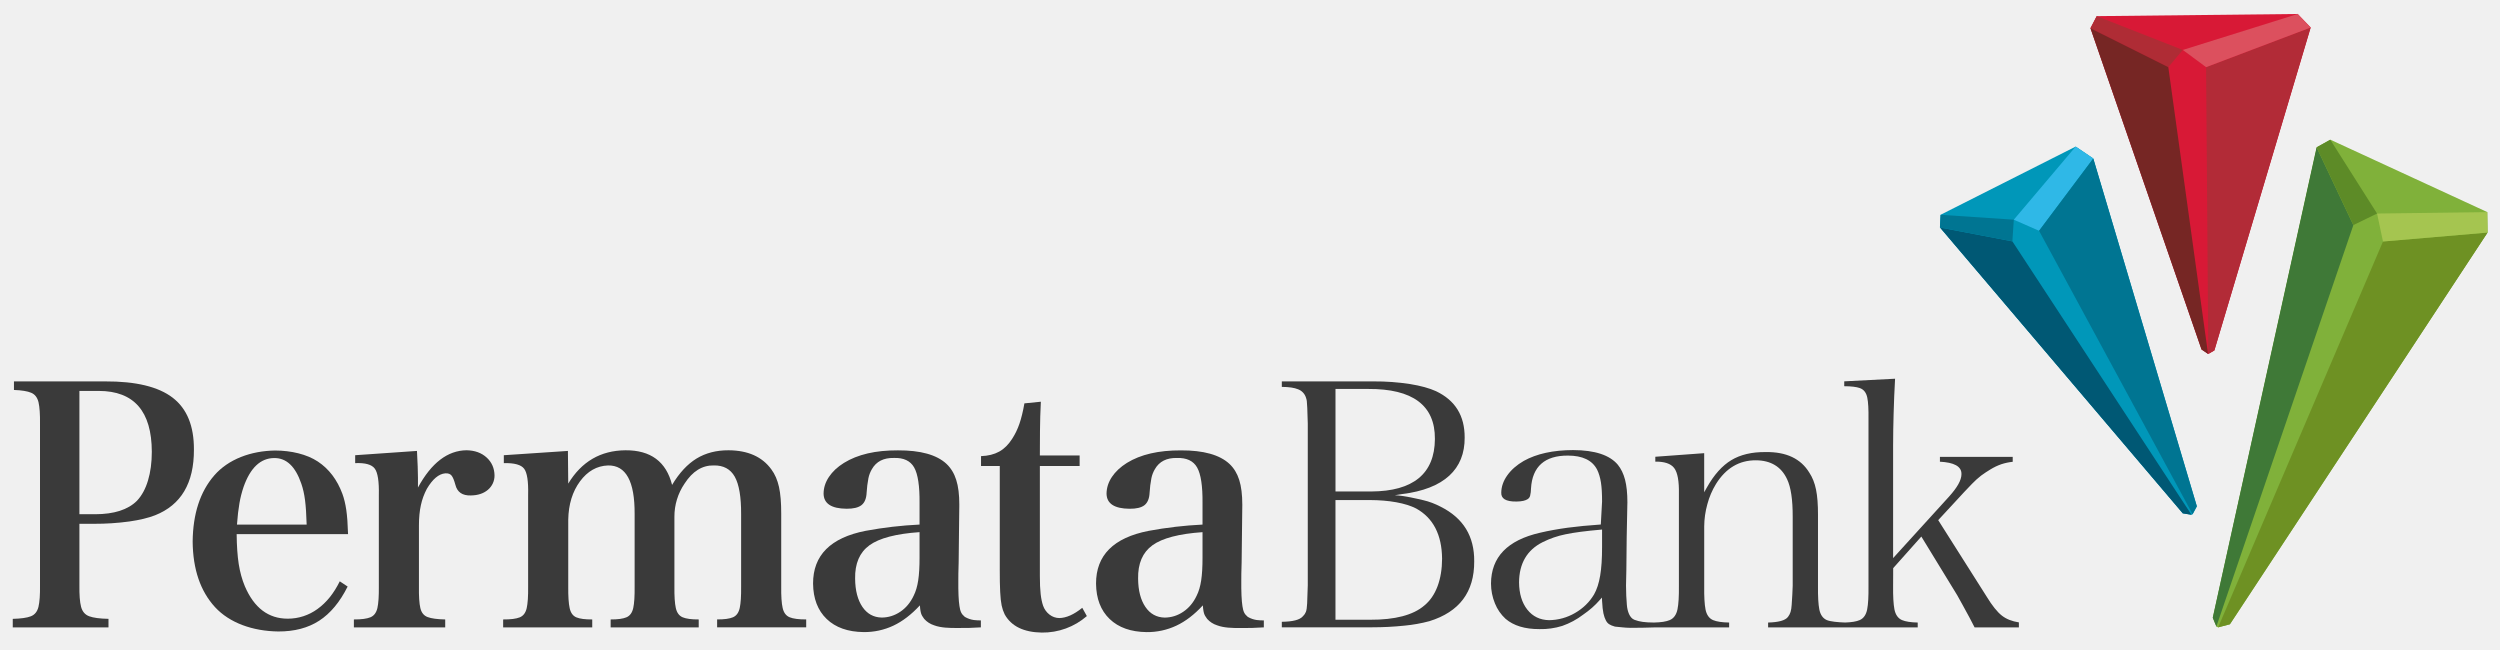
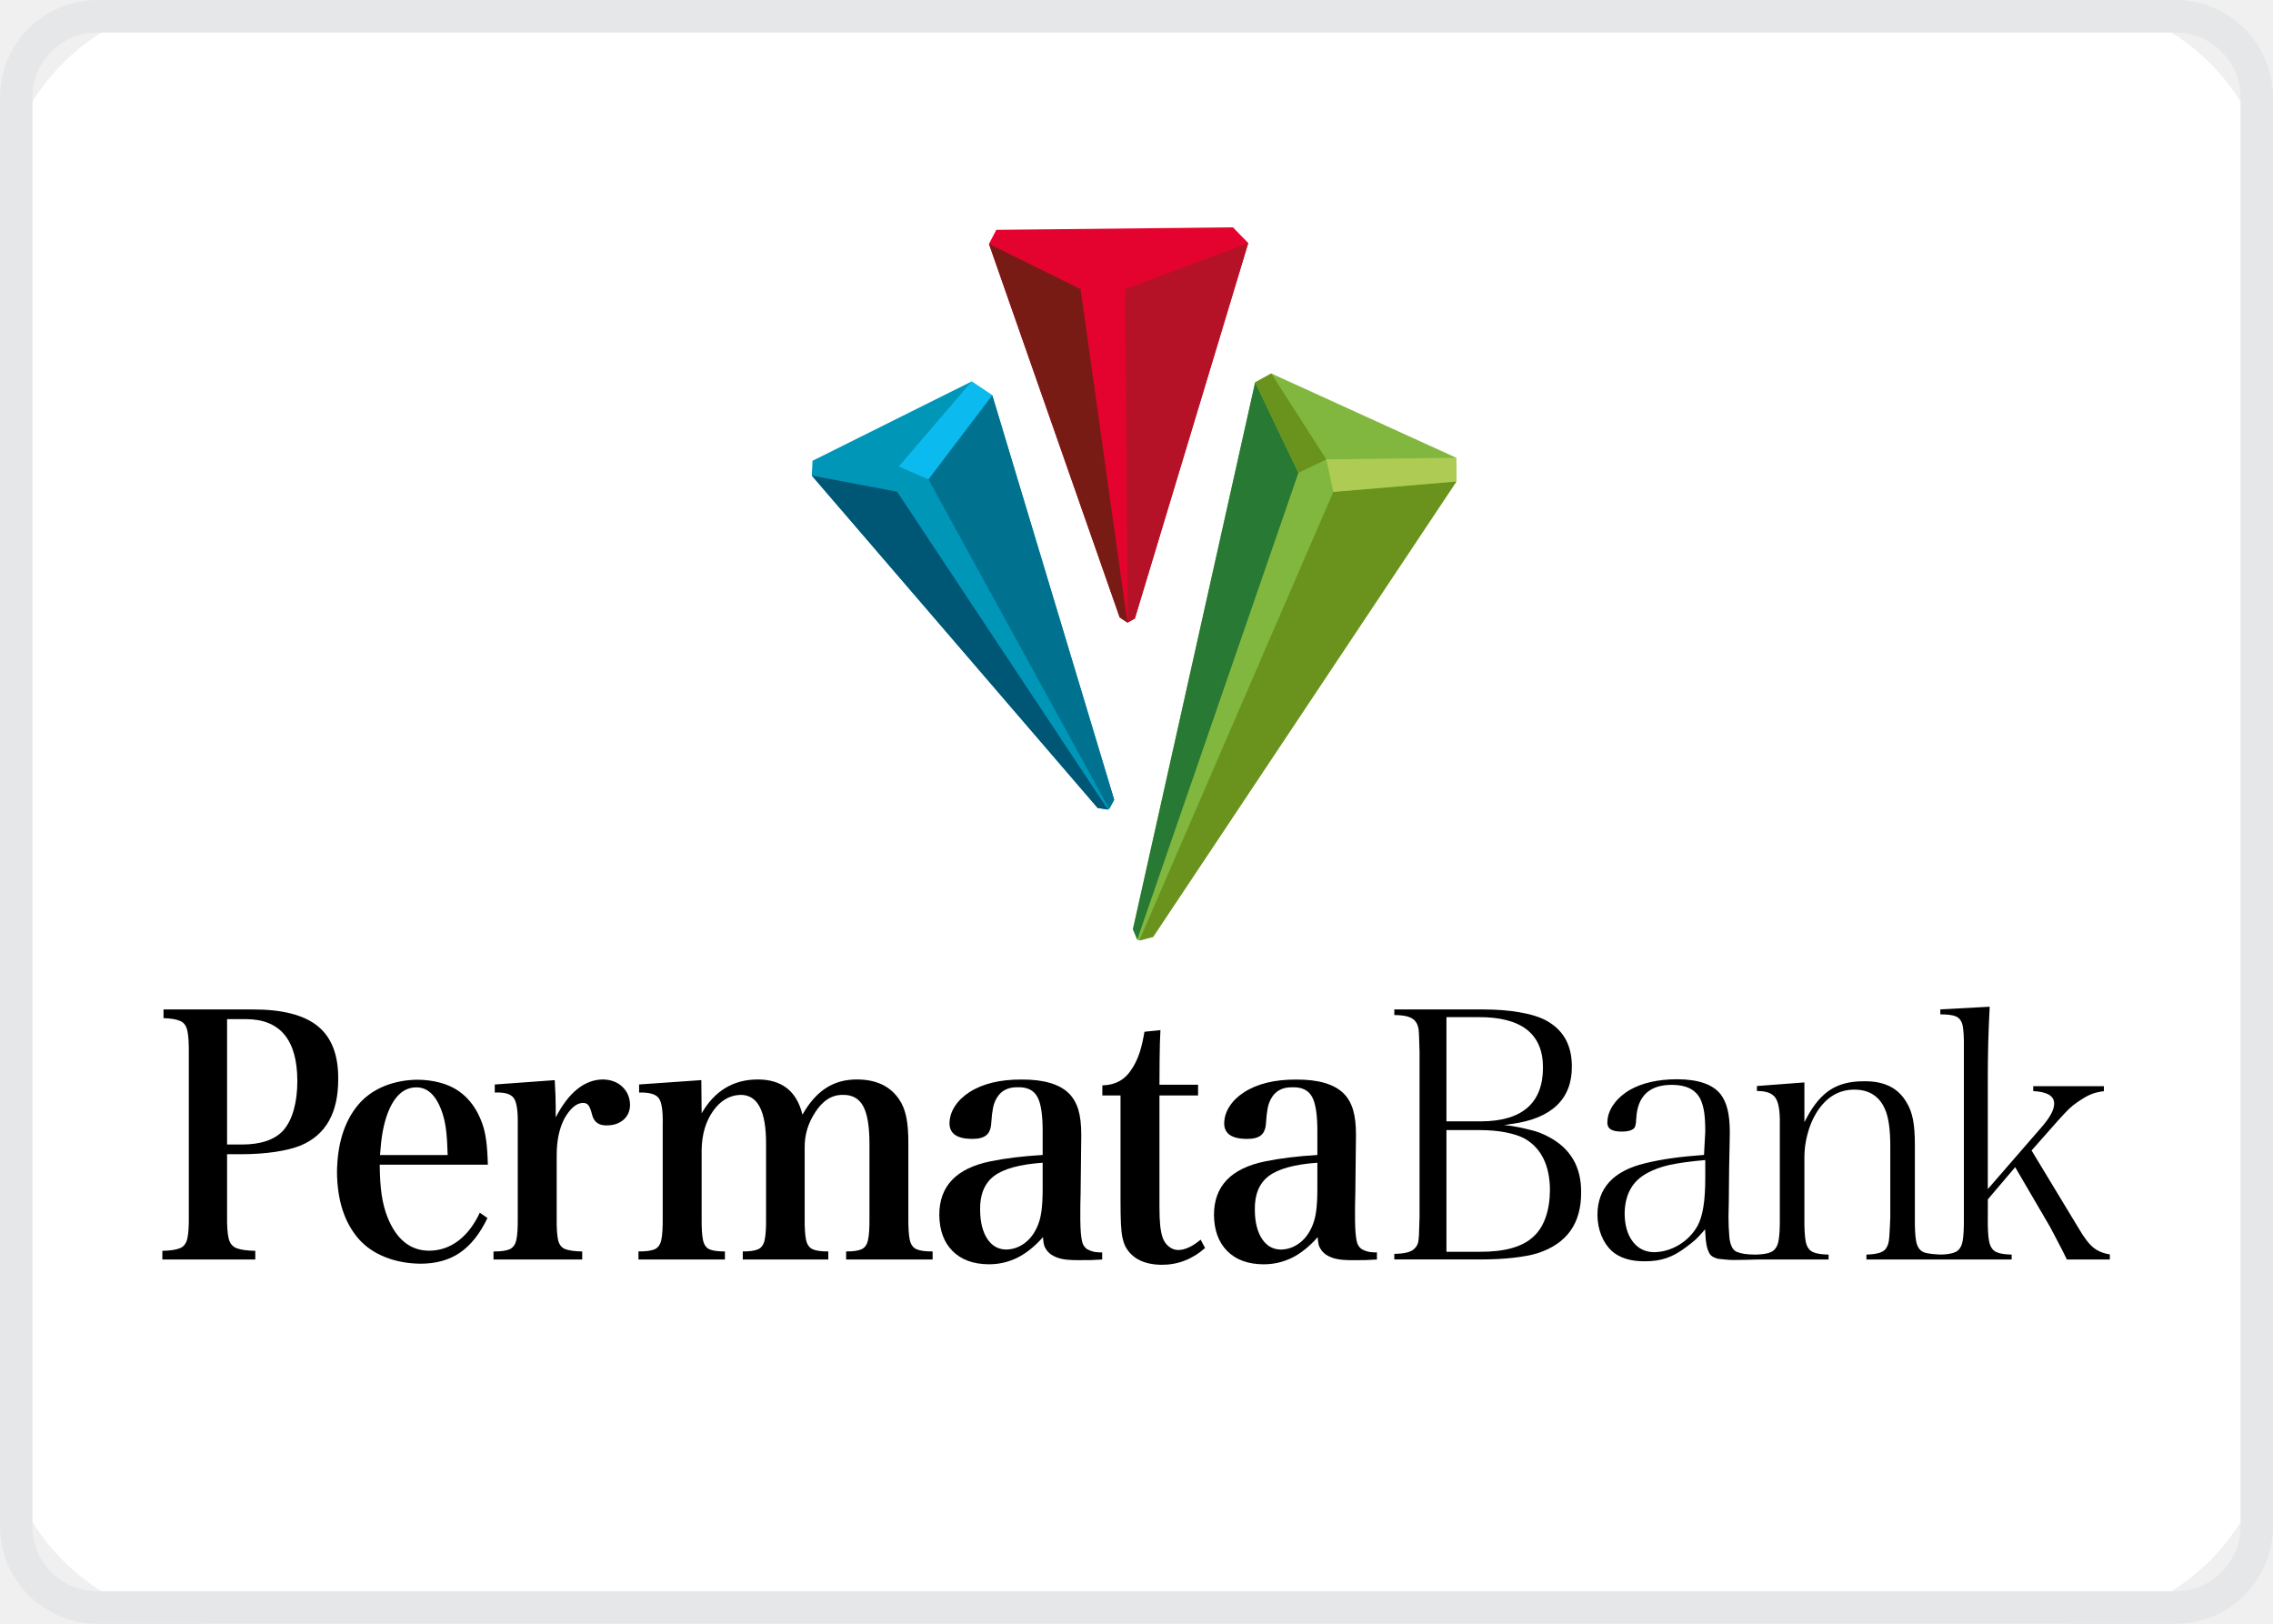
- <svg xmlns="http://www.w3.org/2000/svg" xmlns:xlink="http://www.w3.org/1999/xlink" width="127" height="33" viewBox="0 0 127 33">
-   <defs>
-     <path id="a" d="M.482.19h126.725v33.228H.482V.191z" />
-     <path id="c" d="M.558 15.402l-.033-.644L12.862.234l.443-.072.056.028.216.403-5.261 17.67-.893.605-6.865-3.466z" />
-     <path id="e" d="M.482.19h126.725v33.228H.482V.191z" />
-     <path id="g" d="M5.542 24.733L.266.835.453.386.54.346l.598.158L14.23 20.402l-.015 1.039-7.977 3.68-.696-.388z" />
-     <path id="i" d="M.482.19h126.725v33.228H.482V.191z" />
-     <path id="k" d="M.842 17.23l-.318-.614L6.166.296 6.5.067h.01l.31.181 4.893 16.405-.66.687L.842 17.23z" />
-   </defs>
-   <g fill="none" fill-rule="evenodd">
-     <g transform="matrix(1 0 0 -1 -.8 33.987)">
-       <mask id="b" fill="#fff">
-         <use xlink:href="#a" />
-       </mask>
-       <g mask="url(#b)">
-         <path fill="#3A3A3A" d="M67.203 3.328c.011.195.022.507.032.935v8.207l-.026.797a4.17 4.17 0 0 1-.023.344.793.793 0 0 1-.041.17.661.661 0 0 1-.402.43c-.188.08-.466.119-.827.122v.279h4.67a11.726 11.726 0 0 0 1.84-.134c.547-.088.988-.21 1.325-.364.977-.465 1.459-1.247 1.454-2.36.01-1.59-1.032-2.606-3.19-2.867l-.361-.059c.485-.017 1.142-.18 1.447-.25.303-.07.6-.182.891-.335 1.146-.577 1.71-1.5 1.698-2.777.006-1.55-.747-2.559-2.277-3.035a7.68 7.68 0 0 0-1.259-.226 15.751 15.751 0 0 0-1.655-.085h-4.583v.28c.54.007.91.09 1.074.283a.608.608 0 0 1 .15.222c.033.085.053.229.063.423zm1.44 10.9V9.02h1.822c2.119.012 3.217.896 3.228 2.665.015 1.717-1.142 2.555-3.385 2.543h-1.666zm5.415-8.623c-.012 1.215-.45 2.073-1.322 2.553-.264.135-.6.24-1.005.314-.403.073-.849.11-1.336.112h-1.753v-6.08h1.753c1.27-.005 2.198.233 2.77.731.29.24.51.564.663.971.152.408.228.875.23 1.4z" />
-         <path fill="#3A3A3A" fill-rule="nonzero" d="M82.375 2.477c-.095.188-.161.412-.19.984l-.008.17-.112-.128a4.199 4.199 0 0 0-.393-.394 5.164 5.164 0 0 0-.446-.345 3.839 3.839 0 0 0-1.065-.574 3.613 3.613 0 0 0-1.152-.162c-.745-.003-1.317.174-1.726.523a2.141 2.141 0 0 0-.539.78 2.66 2.66 0 0 0-.201 1.015c.009 1.336.826 2.198 2.499 2.58.442.103.91.187 1.401.254.494.066 1.053.12 1.678.162l.064 1.166c.001.399-.018.722-.057.968-.039.249-.103.466-.193.65-.248.485-.754.717-1.485.717-1.173.006-1.809-.554-1.875-1.668a1.65 1.65 0 0 0-.046-.377.301.301 0 0 0-.115-.162c-.116-.079-.302-.124-.57-.127-.574-.009-.79.163-.78.451.004.303.104.595.304.876.2.283.48.529.841.738.65.361 1.481.546 2.501.549 1.116-.003 1.865-.257 2.273-.742.166-.204.289-.456.369-.761.08-.305.12-.692.12-1.162l-.003-.1-.009-.456-.024-1.204-.017-1.655-.017-.801c0-.377.017-.665.043-.987.025-.313.137-.662.387-.755.26-.097.511-.135.988-.138.351.007.621.047.804.125.209.089.337.278.392.546.054.261.078.66.072 1.192v4.672c.012.635-.062 1.083-.242 1.317-.177.228-.505.327-.956.322v.248l2.483.182V8.98l.13.232c.367.657.785 1.121 1.249 1.4.464.28 1.046.418 1.746.41 1.053.015 1.787-.34 2.216-1.047.157-.237.272-.522.34-.856.068-.335.102-.763.1-1.284v-3.61c-.006-.538.016-.939.068-1.2.053-.267.18-.456.39-.542.173-.072.576-.11.92-.12.323.01.572.05.743.124.203.09.326.279.378.547.051.26.073.659.066 1.191v8.487c.007.487-.013.847-.062 1.08-.05.242-.175.41-.38.482-.177.062-.442.092-.79.093v.248l2.583.133a61.404 61.404 0 0 1-.074-1.766 59.302 59.302 0 0 1-.026-1.646V5.635l2.846 3.129c.403.447.623.823.626 1.124.02.42-.402.609-1.094.644v.247h3.698v-.251a2.778 2.778 0 0 1-.58-.124 2.824 2.824 0 0 1-.55-.262 6.02 6.02 0 0 1-.477-.317 4.295 4.295 0 0 1-.464-.42 35.511 35.511 0 0 1-.775-.826l-.939-1.015 2.459-3.881c.28-.46.539-.785.776-.97.226-.176.515-.29.863-.343v-.254h-2.25c-.06.126-.146.29-.254.49l-.357.655-.274.493-1.82 2.976-1.43-1.605-.004-.9c-.006-.532.016-.93.067-1.192.053-.268.178-.457.384-.546.18-.077.45-.118.799-.125v-.246h-7.6v.246c.514.014.868.099 1.01.287a.8.8 0 0 1 .13.25c.03.094.048.215.057.362.01.117.02.285.032.507.013.222.02.375.02.456V7.73c.003.864-.09 1.504-.284 1.911-.296.64-.832.96-1.59.963-.846.003-1.521-.401-2.021-1.2a3.867 3.867 0 0 1-.44-1.028 4.333 4.333 0 0 1-.16-1.134V4.225c-.007-.538.015-.939.067-1.2.053-.267.18-.456.389-.542.183-.076.455-.115.81-.121v-.246h-3.738a36.217 36.217 0 0 0-1.276-.023c-.328.004-.486.04-.786.062-.265.077-.377.147-.465.322m-4.407 1.92c.006-.567.144-1.029.418-1.377.276-.35.649-.53 1.109-.538a2.68 2.68 0 0 1 1.315.364c.41.236.733.55.967.942.143.25.247.57.312.96.065.387.097.868.096 1.444v.894c-.832-.072-1.427-.15-1.86-.242a4.597 4.597 0 0 1-1.156-.398c-.796-.397-1.196-1.085-1.201-2.048" />
-         <path fill="#3A3A3A" d="M4.834 7.379V4.27c-.007-.499.021-.869.085-1.11.064-.242.202-.402.414-.48.212-.078.538-.122.978-.13v-.434H1.448v.433c.414.01.72.053.92.131.199.078.327.238.386.48.059.241.085.611.078 1.11v8.17c.007.498-.019.869-.075 1.111-.058.242-.181.403-.371.483-.19.081-.482.129-.877.143v.435h4.633c1.562.006 2.705-.27 3.432-.83.727-.56 1.085-1.441 1.077-2.645.005-1.693-.652-2.801-1.97-3.325-.344-.135-.783-.24-1.316-.317a12.88 12.88 0 0 0-1.777-.117h-.754zm0 .485h.8c.962.002 1.67.23 2.124.684.247.263.434.606.561 1.032.128.425.192.91.193 1.457-.005 2.058-.903 3.088-2.694 3.091h-.984V7.864zM18.48 6.854h-5.658c.006-.605.042-1.114.106-1.524.065-.41.168-.784.31-1.124.47-1.099 1.196-1.648 2.179-1.648a2.553 2.553 0 0 1 1.513.493c.453.326.83.794 1.13 1.405l.4-.266c-.394-.787-.875-1.365-1.443-1.734-.569-.369-1.262-.551-2.08-.548-1.29.017-2.473.43-3.216 1.239-.741.809-1.12 1.917-1.134 3.324.014 1.417.38 2.538 1.097 3.364.716.825 1.86 1.247 3.092 1.266.82-.003 1.611-.19 2.173-.562.562-.373.976-.919 1.244-1.637.087-.238.153-.51.198-.818.045-.307.075-.717.09-1.23m-5.643.483h3.54c-.014.514-.042.927-.082 1.24-.04.314-.104.595-.19.841-.3.875-.759 1.308-1.378 1.3-.694-.006-1.212-.495-1.554-1.466a5.407 5.407 0 0 1-.21-.826c-.053-.3-.095-.663-.126-1.089" />
-         <path fill="#3A3A3A" fill-rule="nonzero" d="M18.843 10.862l3.139.218c.016-.314.029-.578.037-.791.008-.214.013-.403.013-.566V9.22c.681 1.251 1.505 1.883 2.47 1.894.418-.008.757-.13 1.017-.367.26-.236.395-.539.403-.907a.94.94 0 0 0-.339-.737c-.219-.185-.506-.28-.863-.285-.43-.013-.69.165-.785.536-.062.23-.126.386-.192.47-.066.083-.164.122-.292.117h-.034c-.328-.028-.64-.29-.934-.788a3.198 3.198 0 0 1-.301-.823c-.067-.3-.1-.646-.1-1.036v-3.1c-.007-.495.017-.86.071-1.094.054-.234.177-.388.37-.46.19-.072.49-.113.894-.121v-.403h-4.64v.403c.377-.002.657.035.84.11.182.075.3.232.355.471.054.24.078.604.073 1.094v4.641c.015.691-.053 1.14-.207 1.347-.153.207-.485.3-.995.278v.402zM29.65 11.08l.017-1.66c.676 1.118 1.644 1.682 2.905 1.693 1.283.008 2.073-.578 2.37-1.76.364.61.778 1.055 1.242 1.34.466.283 1.009.423 1.63.42.983-.006 1.706-.33 2.171-.971.182-.244.31-.541.388-.893.077-.352.115-.808.113-1.37V4.195c-.006-.49.018-.854.073-1.093.054-.24.172-.397.355-.472.182-.075.462-.112.841-.11v-.403H37.23v.403c.362-.002.63.035.806.11.175.075.289.232.342.472.053.239.076.603.071 1.093v3.67c.004.88-.104 1.514-.323 1.905-.22.39-.574.581-1.063.573-.587.012-1.082-.295-1.486-.921a2.969 2.969 0 0 1-.517-1.692V4.194c-.006-.49.018-.854.071-1.093.053-.24.17-.397.347-.472.178-.075.45-.112.817-.11v-.403h-4.474v.403c.362-.002.63.035.805.11.175.075.29.232.343.472.052.239.076.603.07 1.093V7.88c.009 1.658-.442 2.48-1.352 2.462-.566-.02-1.04-.29-1.423-.808-.383-.519-.581-1.165-.597-1.94v-3.4c-.005-.495.019-.862.072-1.1.052-.24.166-.396.341-.469.176-.073.444-.109.806-.106v-.403H26.36v.403c.379-.003.659.033.841.106.182.073.301.23.355.468.054.239.079.606.073 1.101v4.657c.017.682-.05 1.124-.204 1.326-.154.202-.497.296-1.031.283v.402l3.255.218zM53.625 10.313V4.717c0-.364.013-.666.04-.904.027-.239.069-.44.127-.603a.977.977 0 0 1 .328-.449.814.814 0 0 1 .49-.171c.356.005.746.178 1.169.52l.233-.42a3.421 3.421 0 0 0-2.287-.838c-.921.015-1.55.322-1.886.922a1.934 1.934 0 0 0-.155.454c-.036.17-.061.4-.075.689-.015.289-.022.68-.021 1.169v5.227h-.952v.502c.364.014.672.091.925.231s.473.359.662.658c.147.227.27.48.365.758.095.278.18.622.252 1.034l.835.084a34.892 34.892 0 0 1-.044-1.498c-.004-.32-.006-.732-.006-1.233h2.02v-.536h-2.02z" />
-         <path fill="#3A3A3A" d="M50.628 2.471v-.354c-.489-.032-.686-.032-1.2-.032-.407-.001-.829.006-1.179.138a1.136 1.136 0 0 0-.499.323c-.112.179-.184.188-.22.688-.431-.466-.88-.81-1.346-1.03a3.465 3.465 0 0 0-1.51-.327c-.8.01-1.427.231-1.88.667-.452.435-.682 1.034-.69 1.797-.004 1.438.888 2.331 2.671 2.68a20.26 20.26 0 0 0 2.738.318v1.09c.009.872-.084 1.477-.275 1.813-.192.336-.535.497-1.028.481-.522.011-.895-.178-1.118-.57a1.497 1.497 0 0 1-.177-.462 5.617 5.617 0 0 1-.09-.727c-.013-.298-.1-.51-.259-.636-.16-.126-.413-.188-.76-.185-.773.006-1.163.263-1.168.771.002.296.094.58.274.848.18.27.433.506.761.71.696.43 1.608.642 2.738.637 1.15.005 1.973-.223 2.471-.687.224-.212.39-.483.494-.813.106-.329.158-.75.157-1.265l-.017-1.457L49.5 5.43c-.014-.478-.02-.78-.017-.905-.006-.604.013-1.046.057-1.324.043-.278.092-.4.274-.552.319-.183.592-.177.814-.178m-3.115 3.193v1.29c-1.195-.082-2.043-.304-2.544-.666-.5-.362-.743-.928-.729-1.697.006-.602.13-1.08.37-1.434.241-.353.569-.534.983-.542.34.003.653.101.941.295.288.193.514.464.678.81.108.213.185.471.232.778.047.306.07.694.069 1.166M65.003 2.471v-.354a14.744 14.744 0 0 0-1.2-.034c-.407 0-.829.007-1.179.14a1.136 1.136 0 0 0-.498.321c-.113.18-.185.19-.222.69-.43-.468-.879-.811-1.345-1.03a3.46 3.46 0 0 0-1.51-.328c-.8.01-1.427.231-1.88.667-.452.435-.682 1.034-.69 1.796-.003 1.438.887 2.332 2.671 2.68a20.26 20.26 0 0 0 2.738.319v1.09c.009.872-.084 1.477-.275 1.812-.193.337-.535.497-1.027.482-.523.011-.896-.178-1.119-.57a1.483 1.483 0 0 1-.177-.462 5.617 5.617 0 0 1-.09-.727c-.013-.298-.1-.51-.258-.637-.16-.126-.413-.187-.76-.184-.774.006-1.163.263-1.17.77.004.297.095.58.275.85.18.268.433.505.761.71.696.429 1.608.64 2.738.636 1.15.005 1.973-.224 2.471-.688.225-.211.39-.482.495-.812.105-.33.157-.75.157-1.265l-.017-1.457-.017-1.458c-.014-.477-.02-.779-.017-.904-.006-.604.014-1.046.057-1.324.044-.278.092-.4.274-.552.319-.183.592-.176.814-.177m-3.115 3.192v1.29c-1.195-.082-2.044-.304-2.544-.666-.5-.363-.743-.928-.728-1.697.005-.602.128-1.08.37-1.434.24-.354.568-.534.982-.543.34.004.654.102.941.296.288.194.514.464.678.81.108.212.185.471.232.777.047.306.07.695.069 1.167" />
-         <path fill="#0097B9" fill-rule="nonzero" d="M99.381 23.076l-.033-.645 12.337-14.523.443-.072.056.027.216.403-5.26 17.672-.894.604z" />
+ <svg xmlns="http://www.w3.org/2000/svg" width="70" height="50" viewBox="0 0 70 50" fill="none">
+   <g clip-path="url(#clip0_2694_349)">
+     <rect width="70" height="50" rx="6.632" fill="white" />
+     <mask id="mask0_2694_349" style="mask-type:alpha" maskUnits="userSpaceOnUse" x="0" y="0" width="70" height="50">
+       <rect width="70" height="50" rx="6.632" fill="white" />
+     </mask>
+     <g mask="url(#mask0_2694_349)">
+       <g clip-path="url(#clip1_2694_349)">
+         <path fill-rule="evenodd" clip-rule="evenodd" d="M25.023 14.189L25 14.644L33.803 24.879L34.119 24.93L34.159 24.91L34.313 24.627L30.559 12.173L29.922 11.747L25.023 14.189Z" fill="#0096B8" />
+         <path fill-rule="evenodd" clip-rule="evenodd" d="M33.803 24.88L34.119 24.93L27.627 15.141L25 14.645L33.803 24.88Z" fill="#005675" />
+         <path fill-rule="evenodd" clip-rule="evenodd" d="M29.922 11.747L27.678 14.366L28.595 14.763L30.559 12.173V12.173L29.922 11.747Z" fill="#0BBBEF" />
+         <path fill-rule="evenodd" clip-rule="evenodd" d="M28.593 14.763L34.159 24.91L34.313 24.627L30.56 12.174L28.593 14.763Z" fill="#007290" />
+         <path fill-rule="evenodd" clip-rule="evenodd" d="M38.654 11.774L34.89 28.616L35.022 28.932L35.086 28.96L35.512 28.85L44.853 14.825L44.843 14.094L39.15 11.5L38.654 11.774Z" fill="#81B73E" />
+         <path fill-rule="evenodd" clip-rule="evenodd" d="M41.061 15.146L35.086 28.961L35.511 28.85L44.853 14.826L41.061 15.146Z" fill="#69931D" />
+         <path fill-rule="evenodd" clip-rule="evenodd" d="M34.889 28.616L35.023 28.932L39.986 14.56L38.654 11.774L34.889 28.616Z" fill="#277933" />
+         <path fill-rule="evenodd" clip-rule="evenodd" d="M44.842 14.095L40.846 14.146L41.061 15.147L44.853 14.826L44.843 14.095H44.842Z" fill="#AECC53" />
+         <path fill-rule="evenodd" clip-rule="evenodd" d="M38.654 11.774L39.986 14.559L40.846 14.146L39.15 11.501L38.654 11.774Z" fill="#69931D" />
+         <path fill-rule="evenodd" clip-rule="evenodd" d="M37.97 7L30.683 7.078L30.456 7.51L34.482 19.012L34.721 19.171L34.728 19.172L34.95 19.046L38.441 7.484L37.97 7Z" fill="#E4032E" />
+         <path fill-rule="evenodd" clip-rule="evenodd" d="M30.456 7.51L34.482 19.012L34.72 19.172L33.279 8.903L30.456 7.51V7.51Z" fill="#791B15" />
+         <path fill-rule="evenodd" clip-rule="evenodd" d="M34.649 8.904L34.728 19.172L34.95 19.044L38.441 7.484L34.649 8.904Z" fill="#B51227" />
      </g>
-     </g>
-     <g transform="matrix(1 0 0 -1 98.023 26.313)">
-       <mask id="d" fill="#fff">
-         <use xlink:href="#c" />
-       </mask>
-       <g mask="url(#d)">
-         <path fill="#005874" d="M4.206 14.052L13.33.123l-.486.08L.491 14.763z" />
-         <path fill="#2FB8E7" fill-rule="nonzero" d="M7.436 18.884l.89-.607-2.764-3.688-1.284.563z" />
-         <path fill="#007592" fill-rule="nonzero" d="M4.278 15.153l-.072-1.102-3.714.712.039.64zM5.561 14.589l2.77 3.694L13.66.596 13.388.14z" />
-       </g>
-     </g>
-     <g transform="matrix(1 0 0 -1 -.8 33.987)">
-       <mask id="f" fill="#fff">
-         <use xlink:href="#e" />
-       </mask>
-       <g mask="url(#f)">
-         <path fill="#80B13A" fill-rule="nonzero" d="M119.18 26.892l7.976-3.68.015-1.039L114.08 2.274l-.598-.158-.088.04-.186.45 5.276 23.898z" />
-       </g>
-     </g>
-     <g transform="matrix(1 0 0 -1 112.14 32.216)">
-       <mask id="h" fill="#fff">
-         <use xlink:href="#g" />
-       </mask>
-       <g mask="url(#h)">
-         <path fill="#6E9123" fill-rule="nonzero" d="M14.257 20.405L1.177.463.508.267l8.408 19.681z" />
-         <path fill="#3F7937" fill-rule="nonzero" d="M7.41 20.78L.432.329.236.83l5.297 23.922z" />
-         <path fill="#A5C550" fill-rule="nonzero" d="M14.236 21.44l.022-1.035-5.342-.457-.301 1.42z" />
-         <path fill="#5D8B27" fill-rule="nonzero" d="M8.615 21.368l-1.206-.587-1.877 3.974.69.39z" />
-       </g>
-     </g>
-     <g transform="matrix(1 0 0 -1 -.8 33.987)">
-       <mask id="j" fill="#fff">
-         <use xlink:href="#i" />
-       </mask>
-       <g mask="url(#j)">
-         <path fill="#D81936" fill-rule="nonzero" d="M106.994 32.554l.318.613 10.213.111.66-.687-4.893-16.405-.31-.18h-.01l-.336.227z" />
-       </g>
-     </g>
-     <g transform="matrix(1 0 0 -1 105.67 18.05)">
-       <mask id="l" fill="#fff">
-         <use xlink:href="#k" />
-       </mask>
-       <g mask="url(#l)">
-         <path fill="#AF2C35" fill-rule="nonzero" d="M5.216 15.513l-.736-.873-3.99 1.995.321.607z" />
-         <path fill="#762624" fill-rule="nonzero" d="M.488 16.635L4.48 14.64 6.504.035 6.15.277z" />
-         <path fill="#B22B37" fill-rule="nonzero" d="M6.4 14.638l5.332 2.022L6.846.226l-.335-.19z" />
-         <path fill="#DC505E" fill-rule="nonzero" d="M5.217 15.513l1.183-.875 5.333 2.022-.668.684z" />
+       <g clip-path="url(#clip2_2694_349)">
+         <path fill-rule="evenodd" clip-rule="evenodd" d="M43.699 38.038C43.704 37.917 43.711 37.725 43.717 37.462V32.404L43.702 31.913C43.698 31.809 43.693 31.738 43.688 31.7C43.683 31.661 43.675 31.627 43.664 31.596C43.628 31.472 43.548 31.384 43.428 31.33C43.317 31.281 43.153 31.258 42.94 31.256V31.084L45.689 31.084C46.089 31.085 46.45 31.112 46.772 31.167C47.094 31.221 47.353 31.295 47.552 31.391C48.126 31.677 48.41 32.16 48.407 32.845C48.414 33.825 47.8 34.451 46.53 34.612L46.317 34.648C46.603 34.66 46.989 34.759 47.169 34.803C47.347 34.846 47.522 34.915 47.694 35.008C48.368 35.364 48.7 35.933 48.693 36.721C48.696 37.676 48.253 38.297 47.353 38.59C47.157 38.65 46.91 38.696 46.612 38.73C46.313 38.764 45.989 38.781 45.638 38.782H42.94V38.61C43.258 38.605 43.477 38.554 43.573 38.435C43.613 38.395 43.642 38.35 43.661 38.298C43.681 38.246 43.692 38.157 43.699 38.038ZM44.545 31.321V34.53H45.617C46.865 34.523 47.511 33.978 47.518 32.888C47.526 31.829 46.846 31.313 45.526 31.321H44.545ZM47.733 36.634C47.725 35.887 47.468 35.357 46.955 35.061C46.799 34.978 46.601 34.914 46.363 34.868C46.126 34.822 45.863 34.8 45.577 34.799H44.545V38.546H45.577C46.324 38.549 46.871 38.402 47.207 38.095C47.377 37.947 47.507 37.748 47.597 37.496C47.687 37.245 47.731 36.957 47.733 36.634Z" fill="black" />
+         <path fill-rule="evenodd" clip-rule="evenodd" d="M52.627 38.562C52.571 38.446 52.532 38.308 52.516 37.955L52.51 37.852L52.444 37.931C52.366 38.023 52.288 38.104 52.214 38.173C52.137 38.242 52.049 38.313 51.95 38.385C51.734 38.553 51.525 38.671 51.324 38.739C51.123 38.808 50.898 38.841 50.646 38.839C50.208 38.841 49.871 38.731 49.63 38.516C49.496 38.389 49.39 38.23 49.313 38.036C49.236 37.842 49.197 37.634 49.195 37.41C49.2 36.587 49.681 36.056 50.665 35.82C50.926 35.757 51.201 35.704 51.49 35.664C51.78 35.623 52.11 35.59 52.477 35.563L52.516 34.845C52.516 34.599 52.505 34.4 52.482 34.249C52.459 34.095 52.421 33.962 52.368 33.849C52.222 33.55 51.924 33.406 51.494 33.406C50.803 33.402 50.429 33.748 50.391 34.434C50.387 34.543 50.377 34.621 50.363 34.666C50.35 34.711 50.328 34.743 50.296 34.766C50.227 34.815 50.118 34.843 49.961 34.845C49.622 34.85 49.495 34.744 49.501 34.566C49.503 34.38 49.562 34.2 49.68 34.027C49.798 33.853 49.963 33.701 50.175 33.572C50.558 33.349 51.047 33.236 51.647 33.233C52.304 33.236 52.745 33.392 52.985 33.691C53.083 33.817 53.155 33.972 53.201 34.161C53.248 34.348 53.272 34.587 53.272 34.877L53.271 34.937L53.266 35.218L53.251 35.961L53.241 36.98L53.231 37.474C53.232 37.707 53.241 37.884 53.257 38.082C53.272 38.275 53.337 38.491 53.485 38.548C53.638 38.608 53.785 38.631 54.066 38.633C54.273 38.629 54.431 38.604 54.539 38.556C54.661 38.502 54.737 38.385 54.77 38.219C54.802 38.059 54.815 37.813 54.812 37.485V34.606C54.819 34.214 54.776 33.938 54.669 33.794C54.566 33.654 54.372 33.593 54.107 33.596V33.442L55.569 33.331V34.554L55.645 34.411C55.861 34.007 56.106 33.72 56.38 33.549C56.653 33.377 56.995 33.291 57.407 33.296C58.028 33.286 58.459 33.505 58.711 33.941C58.804 34.087 58.871 34.263 58.912 34.469C58.952 34.676 58.972 34.939 58.971 35.26V37.485C58.967 37.816 58.98 38.063 59.011 38.224C59.042 38.389 59.116 38.505 59.239 38.558C59.342 38.603 59.579 38.627 59.782 38.632C59.971 38.627 60.118 38.601 60.218 38.556C60.338 38.501 60.411 38.384 60.441 38.219C60.471 38.058 60.484 37.813 60.48 37.485V32.255C60.484 31.955 60.472 31.733 60.444 31.589C60.414 31.439 60.34 31.337 60.22 31.292C60.116 31.253 59.96 31.235 59.755 31.235V31.082L61.275 31C61.256 31.355 61.242 31.717 61.231 32.088C61.222 32.475 61.217 32.813 61.217 33.102V36.616L62.891 34.688C63.128 34.412 63.258 34.18 63.26 33.995C63.271 33.736 63.024 33.62 62.616 33.598V33.446H64.792V33.601C64.662 33.616 64.548 33.642 64.451 33.676C64.346 33.714 64.238 33.768 64.128 33.839C64.016 33.909 63.922 33.975 63.846 34.034C63.769 34.094 63.678 34.181 63.574 34.293C63.469 34.405 63.317 34.574 63.117 34.802L62.565 35.427L64.012 37.819C64.177 38.103 64.329 38.303 64.468 38.416C64.602 38.525 64.772 38.595 64.976 38.628V38.784H63.653C63.617 38.707 63.566 38.606 63.503 38.483L63.292 38.078L63.131 37.774L62.06 35.941L61.219 36.931L61.217 37.485C61.213 37.813 61.225 38.059 61.256 38.219C61.287 38.385 61.361 38.501 61.482 38.556C61.588 38.604 61.746 38.629 61.952 38.633V38.784H57.479V38.633C57.782 38.624 57.99 38.572 58.073 38.456C58.106 38.411 58.132 38.36 58.15 38.302C58.167 38.245 58.178 38.17 58.184 38.078C58.19 38.007 58.196 37.903 58.202 37.767C58.21 37.63 58.214 37.536 58.214 37.485V35.325C58.216 34.792 58.162 34.398 58.047 34.147C57.873 33.753 57.558 33.555 57.111 33.553C56.613 33.552 56.217 33.801 55.922 34.293C55.811 34.479 55.725 34.691 55.663 34.927C55.601 35.163 55.569 35.397 55.569 35.625V37.485C55.565 37.816 55.578 38.063 55.608 38.224C55.64 38.389 55.714 38.505 55.837 38.558C55.945 38.605 56.105 38.629 56.314 38.633V38.784H54.114C53.919 38.791 53.547 38.801 53.363 38.799C53.17 38.796 53.077 38.775 52.901 38.761C52.745 38.712 52.679 38.67 52.627 38.562ZM50.033 37.378C50.037 37.729 50.118 38.013 50.279 38.227C50.442 38.443 50.661 38.554 50.932 38.559C51.205 38.555 51.464 38.48 51.706 38.335C51.947 38.19 52.137 37.995 52.275 37.754C52.359 37.6 52.42 37.403 52.458 37.162C52.497 36.924 52.516 36.628 52.516 36.272V35.721C52.025 35.766 51.675 35.815 51.42 35.871C51.164 35.928 50.937 36.009 50.74 36.116C50.272 36.361 50.037 36.784 50.033 37.378Z" fill="black" />
+         <path fill-rule="evenodd" clip-rule="evenodd" d="M6.993 35.542V37.456C6.989 37.764 7.006 37.992 7.043 38.141C7.08 38.29 7.161 38.388 7.287 38.436C7.411 38.484 7.604 38.512 7.862 38.517V38.784H5V38.517C5.244 38.512 5.424 38.484 5.542 38.436C5.659 38.388 5.734 38.29 5.769 38.141C5.803 37.992 5.819 37.764 5.815 37.456V32.422C5.818 32.115 5.803 31.886 5.77 31.737C5.737 31.588 5.664 31.488 5.552 31.439C5.44 31.389 5.268 31.36 5.036 31.351V31.084H7.762C8.681 31.08 9.355 31.25 9.782 31.595C10.21 31.94 10.421 32.482 10.416 33.225C10.419 34.268 10.033 34.951 9.257 35.274C9.054 35.356 8.796 35.422 8.483 35.469C8.169 35.516 7.82 35.541 7.436 35.542H6.993ZM6.993 35.243H7.464C8.03 35.241 8.446 35.101 8.714 34.821C8.859 34.659 8.969 34.447 9.044 34.184C9.119 33.923 9.157 33.624 9.157 33.287C9.155 32.019 8.626 31.384 7.573 31.382H6.993V35.243Z" fill="black" />
+         <path fill-rule="evenodd" clip-rule="evenodd" d="M15.024 35.865H11.694C11.697 36.238 11.718 36.551 11.756 36.804C11.794 37.056 11.855 37.287 11.939 37.496C12.216 38.174 12.643 38.513 13.221 38.513C13.549 38.51 13.845 38.409 14.112 38.209C14.378 38.008 14.6 37.719 14.776 37.343L15.012 37.507C14.78 37.992 14.497 38.348 14.162 38.576C13.828 38.803 13.42 38.915 12.938 38.913C12.18 38.903 11.483 38.648 11.046 38.15C10.61 37.651 10.387 36.967 10.378 36.101C10.387 35.227 10.602 34.537 11.024 34.028C11.445 33.519 12.118 33.259 12.844 33.248C13.326 33.249 13.792 33.365 14.123 33.595C14.454 33.824 14.697 34.16 14.854 34.603C14.906 34.749 14.945 34.917 14.971 35.107C14.998 35.296 15.015 35.549 15.024 35.865ZM11.703 35.568H13.787C13.778 35.251 13.762 34.996 13.738 34.803C13.715 34.609 13.677 34.437 13.627 34.285C13.45 33.746 13.18 33.479 12.816 33.483C12.407 33.488 12.102 33.788 11.901 34.387C11.85 34.542 11.809 34.712 11.777 34.897C11.746 35.081 11.721 35.305 11.703 35.568Z" fill="black" />
+         <path fill-rule="evenodd" clip-rule="evenodd" d="M15.237 33.395L17.084 33.261C17.094 33.455 17.102 33.617 17.107 33.748C17.112 33.881 17.114 33.996 17.114 34.097V34.407C17.515 33.636 18 33.246 18.568 33.24C18.814 33.245 19.013 33.32 19.166 33.465C19.32 33.611 19.398 33.798 19.403 34.025C19.4 34.214 19.333 34.365 19.204 34.479C19.075 34.592 18.906 34.652 18.696 34.654C18.444 34.663 18.29 34.553 18.234 34.324C18.198 34.182 18.16 34.086 18.121 34.035C18.082 33.984 18.025 33.96 17.949 33.962H17.93C17.736 33.98 17.553 34.141 17.379 34.448C17.301 34.601 17.242 34.77 17.203 34.955C17.163 35.14 17.144 35.353 17.144 35.594V37.504C17.14 37.809 17.154 38.034 17.186 38.179C17.218 38.323 17.29 38.417 17.402 38.462C17.515 38.506 17.691 38.532 17.93 38.537V38.784H15.198V38.537C15.421 38.538 15.586 38.515 15.693 38.469C15.8 38.422 15.87 38.325 15.902 38.179C15.934 38.031 15.948 37.806 15.945 37.504V34.644C15.954 34.218 15.914 33.942 15.823 33.814C15.733 33.687 15.538 33.629 15.237 33.643V33.395Z" fill="black" />
+         <path fill-rule="evenodd" clip-rule="evenodd" d="M21.598 33.26L21.608 34.282C22.006 33.594 22.575 33.247 23.317 33.24C24.072 33.235 24.537 33.596 24.712 34.324C24.926 33.949 25.169 33.674 25.443 33.5C25.717 33.324 26.036 33.237 26.402 33.24C26.98 33.243 27.406 33.443 27.68 33.838C27.786 33.989 27.863 34.171 27.908 34.388C27.954 34.605 27.976 34.887 27.974 35.233V37.504C27.971 37.806 27.986 38.03 28.017 38.177C28.049 38.325 28.119 38.422 28.226 38.468C28.334 38.515 28.499 38.537 28.721 38.536V38.784H26.058V38.536C26.271 38.537 26.429 38.515 26.532 38.468C26.636 38.422 26.703 38.325 26.733 38.177C26.765 38.03 26.779 37.806 26.776 37.504V35.243C26.778 34.7 26.715 34.309 26.586 34.068C26.456 33.827 26.248 33.71 25.96 33.715C25.615 33.708 25.323 33.897 25.086 34.282C24.881 34.604 24.779 34.952 24.781 35.325V37.504C24.778 37.806 24.792 38.03 24.823 38.177C24.855 38.325 24.923 38.422 25.027 38.468C25.132 38.515 25.292 38.537 25.508 38.536V38.784H22.875V38.536C23.088 38.537 23.246 38.515 23.349 38.468C23.452 38.422 23.519 38.325 23.55 38.177C23.581 38.03 23.596 37.806 23.592 37.504V35.233C23.597 34.21 23.332 33.704 22.796 33.715C22.463 33.727 22.183 33.894 21.959 34.213C21.733 34.532 21.616 34.931 21.608 35.408V37.504C21.605 37.809 21.618 38.036 21.649 38.182C21.68 38.329 21.747 38.425 21.851 38.471C21.954 38.515 22.112 38.537 22.325 38.536V38.784H19.662V38.536C19.885 38.537 20.049 38.515 20.157 38.471C20.264 38.425 20.334 38.329 20.366 38.182C20.398 38.036 20.412 37.809 20.409 37.504V34.634C20.419 34.213 20.379 33.941 20.288 33.817C20.198 33.692 19.996 33.635 19.682 33.642V33.394L21.598 33.26Z" fill="black" />
+         <path fill-rule="evenodd" clip-rule="evenodd" d="M35.707 33.733V37.181C35.707 37.406 35.715 37.592 35.73 37.739C35.746 37.886 35.771 38.01 35.805 38.11C35.847 38.226 35.911 38.318 35.998 38.387C36.085 38.456 36.181 38.491 36.286 38.492C36.496 38.489 36.726 38.382 36.975 38.173L37.112 38.43C36.718 38.778 36.269 38.95 35.766 38.947C35.224 38.938 34.854 38.748 34.656 38.379C34.617 38.297 34.587 38.204 34.565 38.099C34.544 37.994 34.529 37.853 34.52 37.674C34.512 37.496 34.508 37.256 34.508 36.954V33.733H33.948V33.423C34.163 33.415 34.344 33.367 34.492 33.281C34.641 33.195 34.771 33.06 34.882 32.876C34.969 32.736 35.041 32.58 35.097 32.409C35.153 32.238 35.202 32.025 35.245 31.771L35.737 31.72C35.73 31.856 35.724 31.995 35.72 32.136C35.716 32.276 35.712 32.445 35.711 32.643C35.708 32.84 35.707 33.094 35.707 33.402H36.896V33.733H35.707Z" fill="black" />
+         <path fill-rule="evenodd" clip-rule="evenodd" d="M33.943 38.566V38.784C33.656 38.804 33.54 38.804 33.238 38.804C32.998 38.804 32.749 38.8 32.543 38.719C32.416 38.668 32.345 38.625 32.25 38.52C32.183 38.409 32.141 38.403 32.12 38.095C31.866 38.383 31.602 38.594 31.328 38.73C31.053 38.866 30.757 38.933 30.44 38.931C29.968 38.926 29.599 38.789 29.333 38.521C29.067 38.252 28.932 37.883 28.927 37.413C28.925 36.527 29.449 35.977 30.498 35.762C30.972 35.665 31.509 35.6 32.11 35.565V34.894C32.115 34.356 32.061 33.984 31.948 33.777C31.835 33.57 31.633 33.471 31.344 33.48C31.036 33.473 30.816 33.59 30.685 33.831C30.638 33.914 30.603 34.008 30.581 34.117C30.559 34.224 30.541 34.372 30.528 34.564C30.52 34.748 30.47 34.879 30.376 34.956C30.282 35.034 30.133 35.072 29.929 35.07C29.473 35.066 29.244 34.908 29.241 34.595C29.242 34.413 29.296 34.238 29.402 34.072C29.508 33.906 29.657 33.76 29.85 33.634C30.259 33.37 30.797 33.239 31.462 33.242C32.138 33.239 32.623 33.38 32.916 33.666C33.048 33.797 33.145 33.964 33.207 34.166C33.269 34.369 33.3 34.629 33.299 34.947L33.289 35.844L33.279 36.742C33.271 37.037 33.268 37.223 33.27 37.3C33.266 37.673 33.277 37.944 33.303 38.115C33.329 38.287 33.357 38.363 33.464 38.456C33.652 38.568 33.813 38.565 33.943 38.566ZM32.11 36.598V35.804C31.407 35.853 30.908 35.99 30.613 36.213C30.319 36.437 30.175 36.785 30.184 37.258C30.187 37.63 30.26 37.925 30.402 38.143C30.543 38.361 30.736 38.472 30.98 38.477C31.18 38.475 31.365 38.415 31.534 38.295C31.703 38.176 31.836 38.009 31.933 37.796C31.996 37.665 32.042 37.506 32.07 37.316C32.097 37.128 32.111 36.888 32.11 36.598Z" fill="black" />
+         <path fill-rule="evenodd" clip-rule="evenodd" d="M42.404 38.566V38.784C42.116 38.804 42 38.805 41.698 38.805C41.458 38.805 41.21 38.801 41.003 38.72C40.876 38.669 40.805 38.627 40.71 38.52C40.644 38.41 40.601 38.404 40.58 38.096C40.326 38.383 40.062 38.595 39.788 38.731C39.513 38.866 39.217 38.934 38.9 38.932C38.428 38.927 38.059 38.79 37.793 38.522C37.527 38.253 37.392 37.884 37.386 37.414C37.385 36.528 37.909 35.978 38.959 35.763C39.432 35.666 39.969 35.601 40.57 35.566V34.895C40.575 34.358 40.521 33.985 40.408 33.777C40.295 33.57 40.093 33.472 39.804 33.481C39.496 33.474 39.276 33.591 39.145 33.831C39.098 33.915 39.063 34.01 39.041 34.117C39.019 34.225 39.002 34.373 38.989 34.565C38.981 34.748 38.93 34.879 38.836 34.957C38.742 35.035 38.593 35.073 38.389 35.071C37.934 35.067 37.704 34.909 37.701 34.596C37.702 34.413 37.756 34.239 37.862 34.073C37.968 33.907 38.117 33.761 38.31 33.636C38.719 33.371 39.257 33.24 39.922 33.243C40.598 33.24 41.083 33.381 41.376 33.667C41.508 33.798 41.605 33.965 41.667 34.167C41.729 34.37 41.76 34.63 41.759 34.947L41.749 35.846L41.739 36.743C41.731 37.038 41.728 37.224 41.73 37.301C41.726 37.673 41.737 37.945 41.763 38.116C41.789 38.288 41.817 38.364 41.924 38.457C42.112 38.569 42.273 38.565 42.404 38.566ZM40.57 36.599V35.804C39.867 35.854 39.368 35.991 39.073 36.214C38.778 36.438 38.635 36.786 38.644 37.259C38.647 37.631 38.72 37.926 38.862 38.144C39.004 38.362 39.197 38.473 39.44 38.478C39.64 38.476 39.825 38.416 39.994 38.296C40.163 38.177 40.296 38.01 40.393 37.797C40.456 37.666 40.502 37.507 40.53 37.318C40.557 37.129 40.571 36.889 40.57 36.599Z" fill="black" />
      </g>
    </g>
  </g>
+   <rect x="0.5" y="0.5" width="69" height="49" rx="2.5" stroke="#E6E7E8" />
+   <defs>
+     <clipPath id="clip0_2694_349">
+       <rect width="70" height="50" rx="3" fill="white" />
+     </clipPath>
+     <clipPath id="clip1_2694_349">
+       <rect width="20" height="22" fill="white" transform="translate(25 7)" />
+     </clipPath>
+     <clipPath id="clip2_2694_349">
+       <rect width="60" height="8" fill="white" transform="translate(5 31)" />
+     </clipPath>
+   </defs>
</svg>
